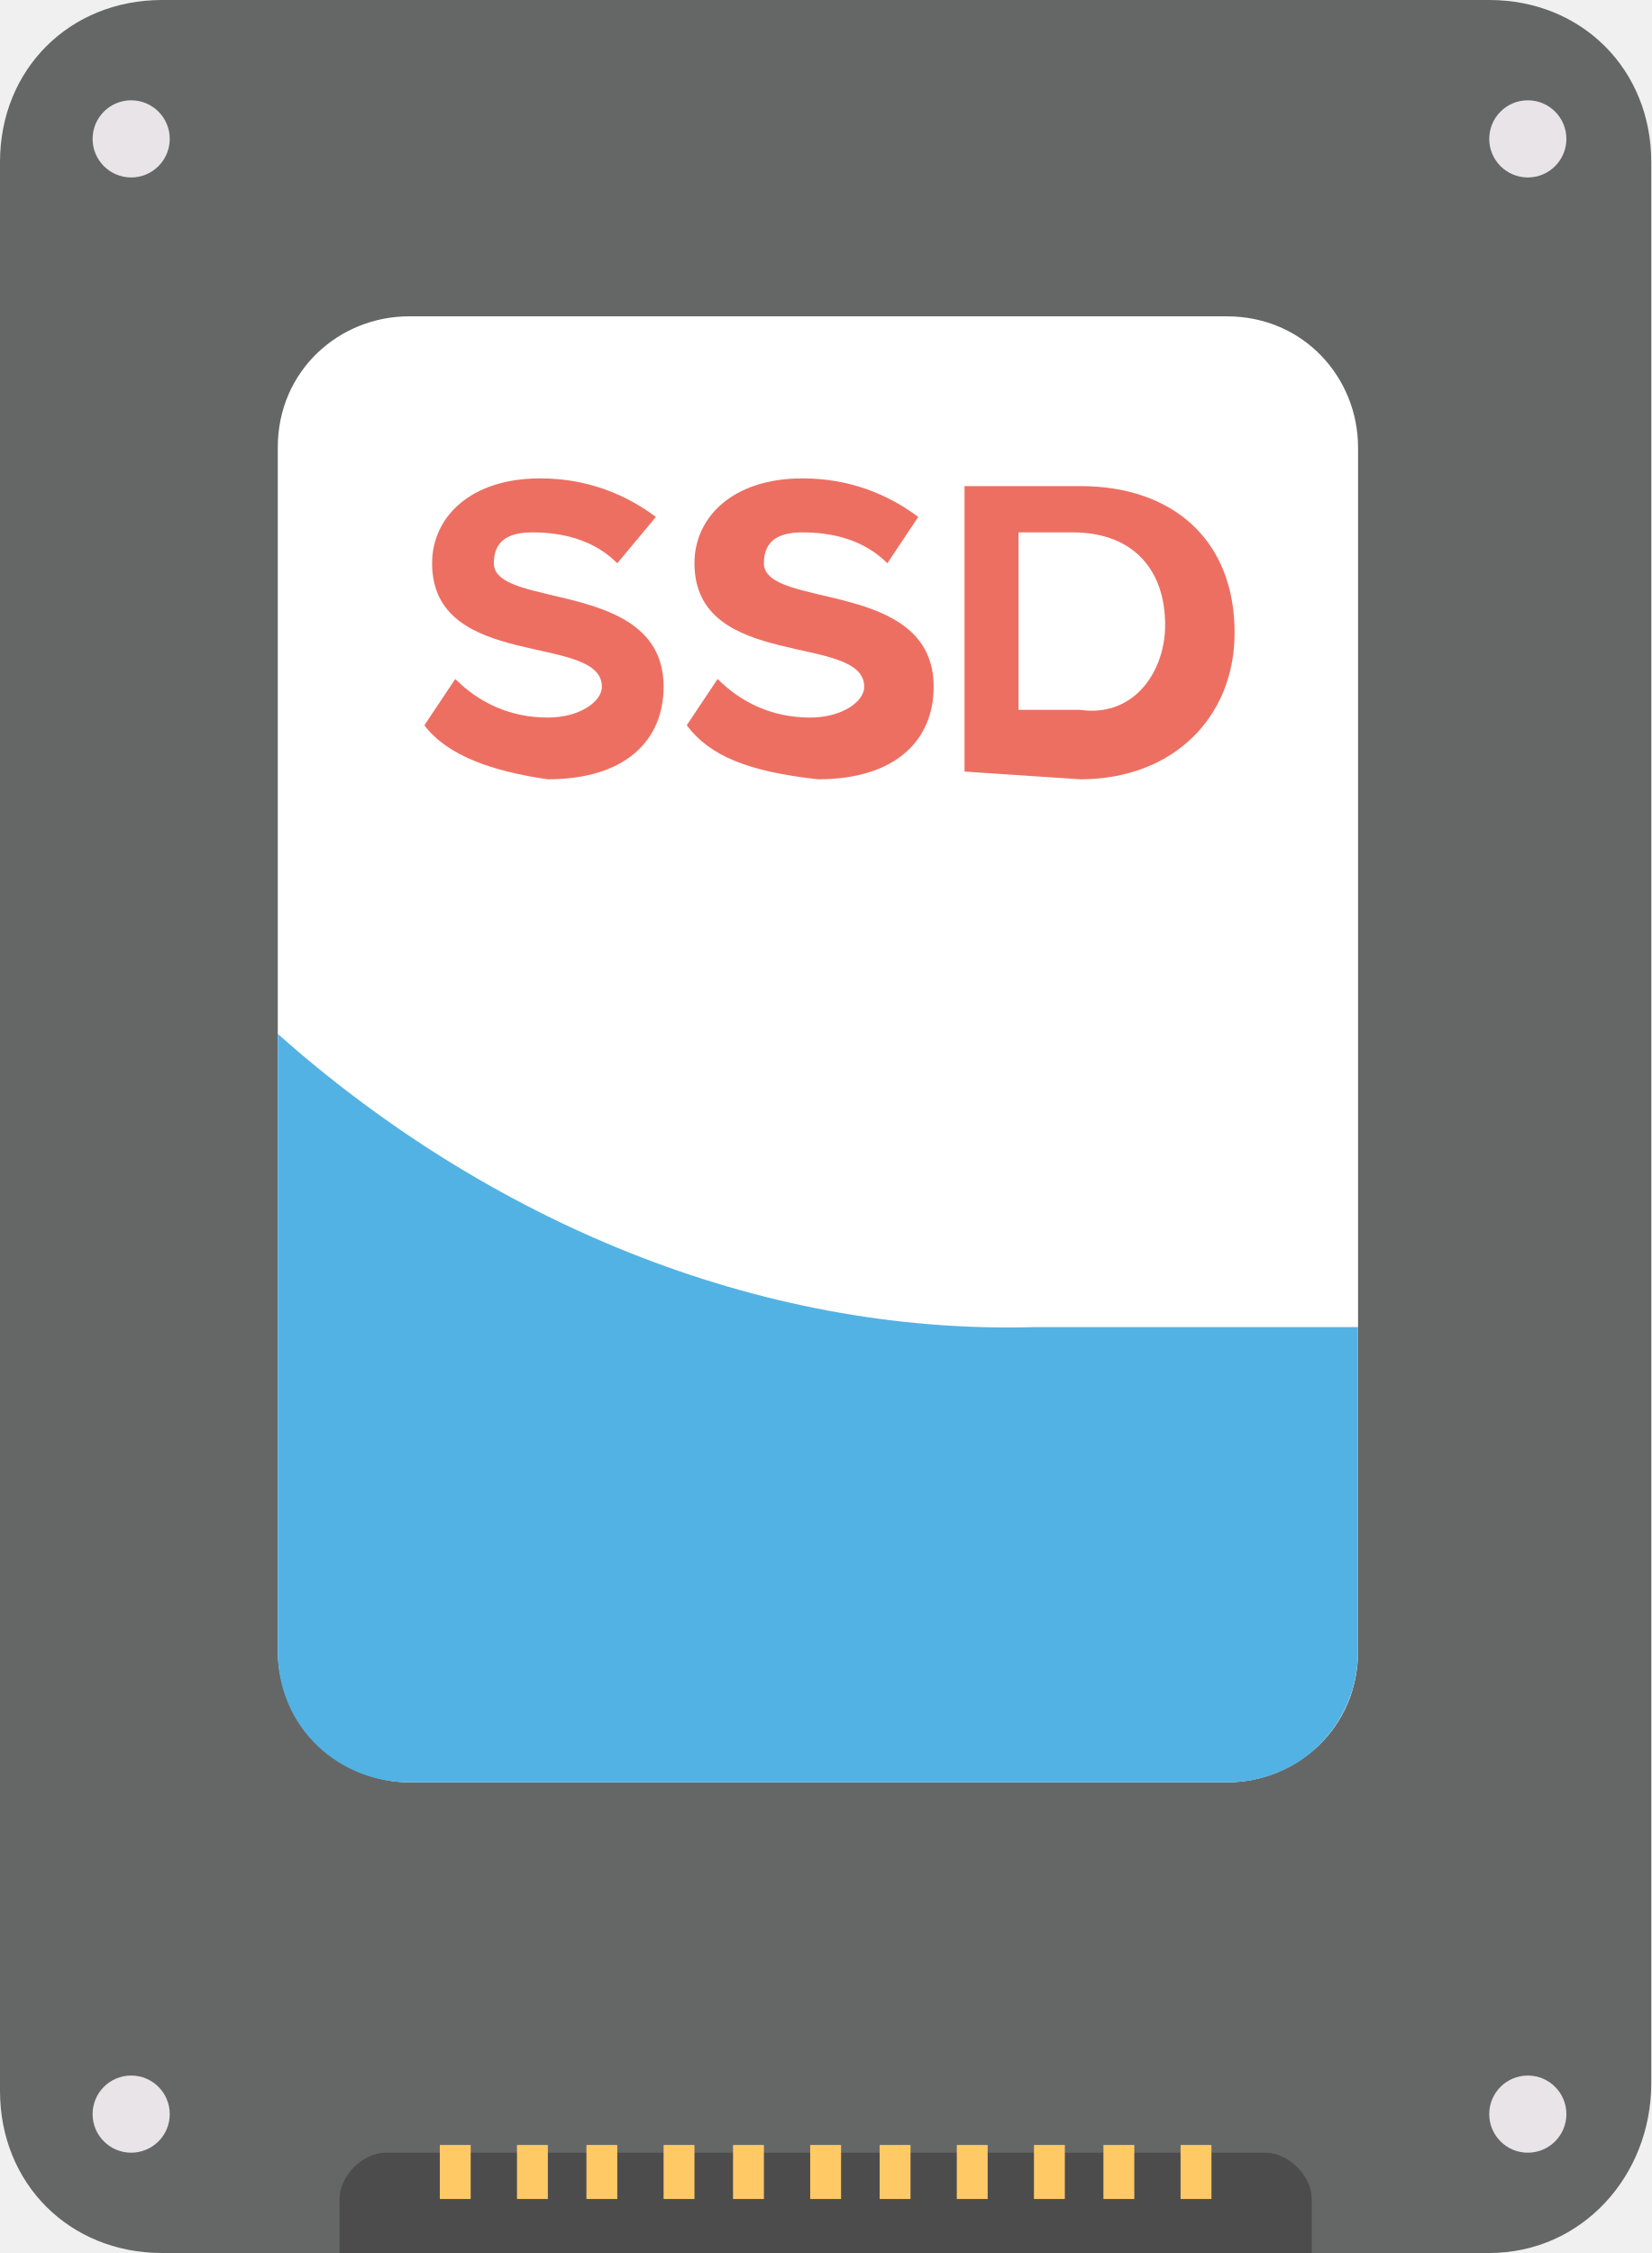
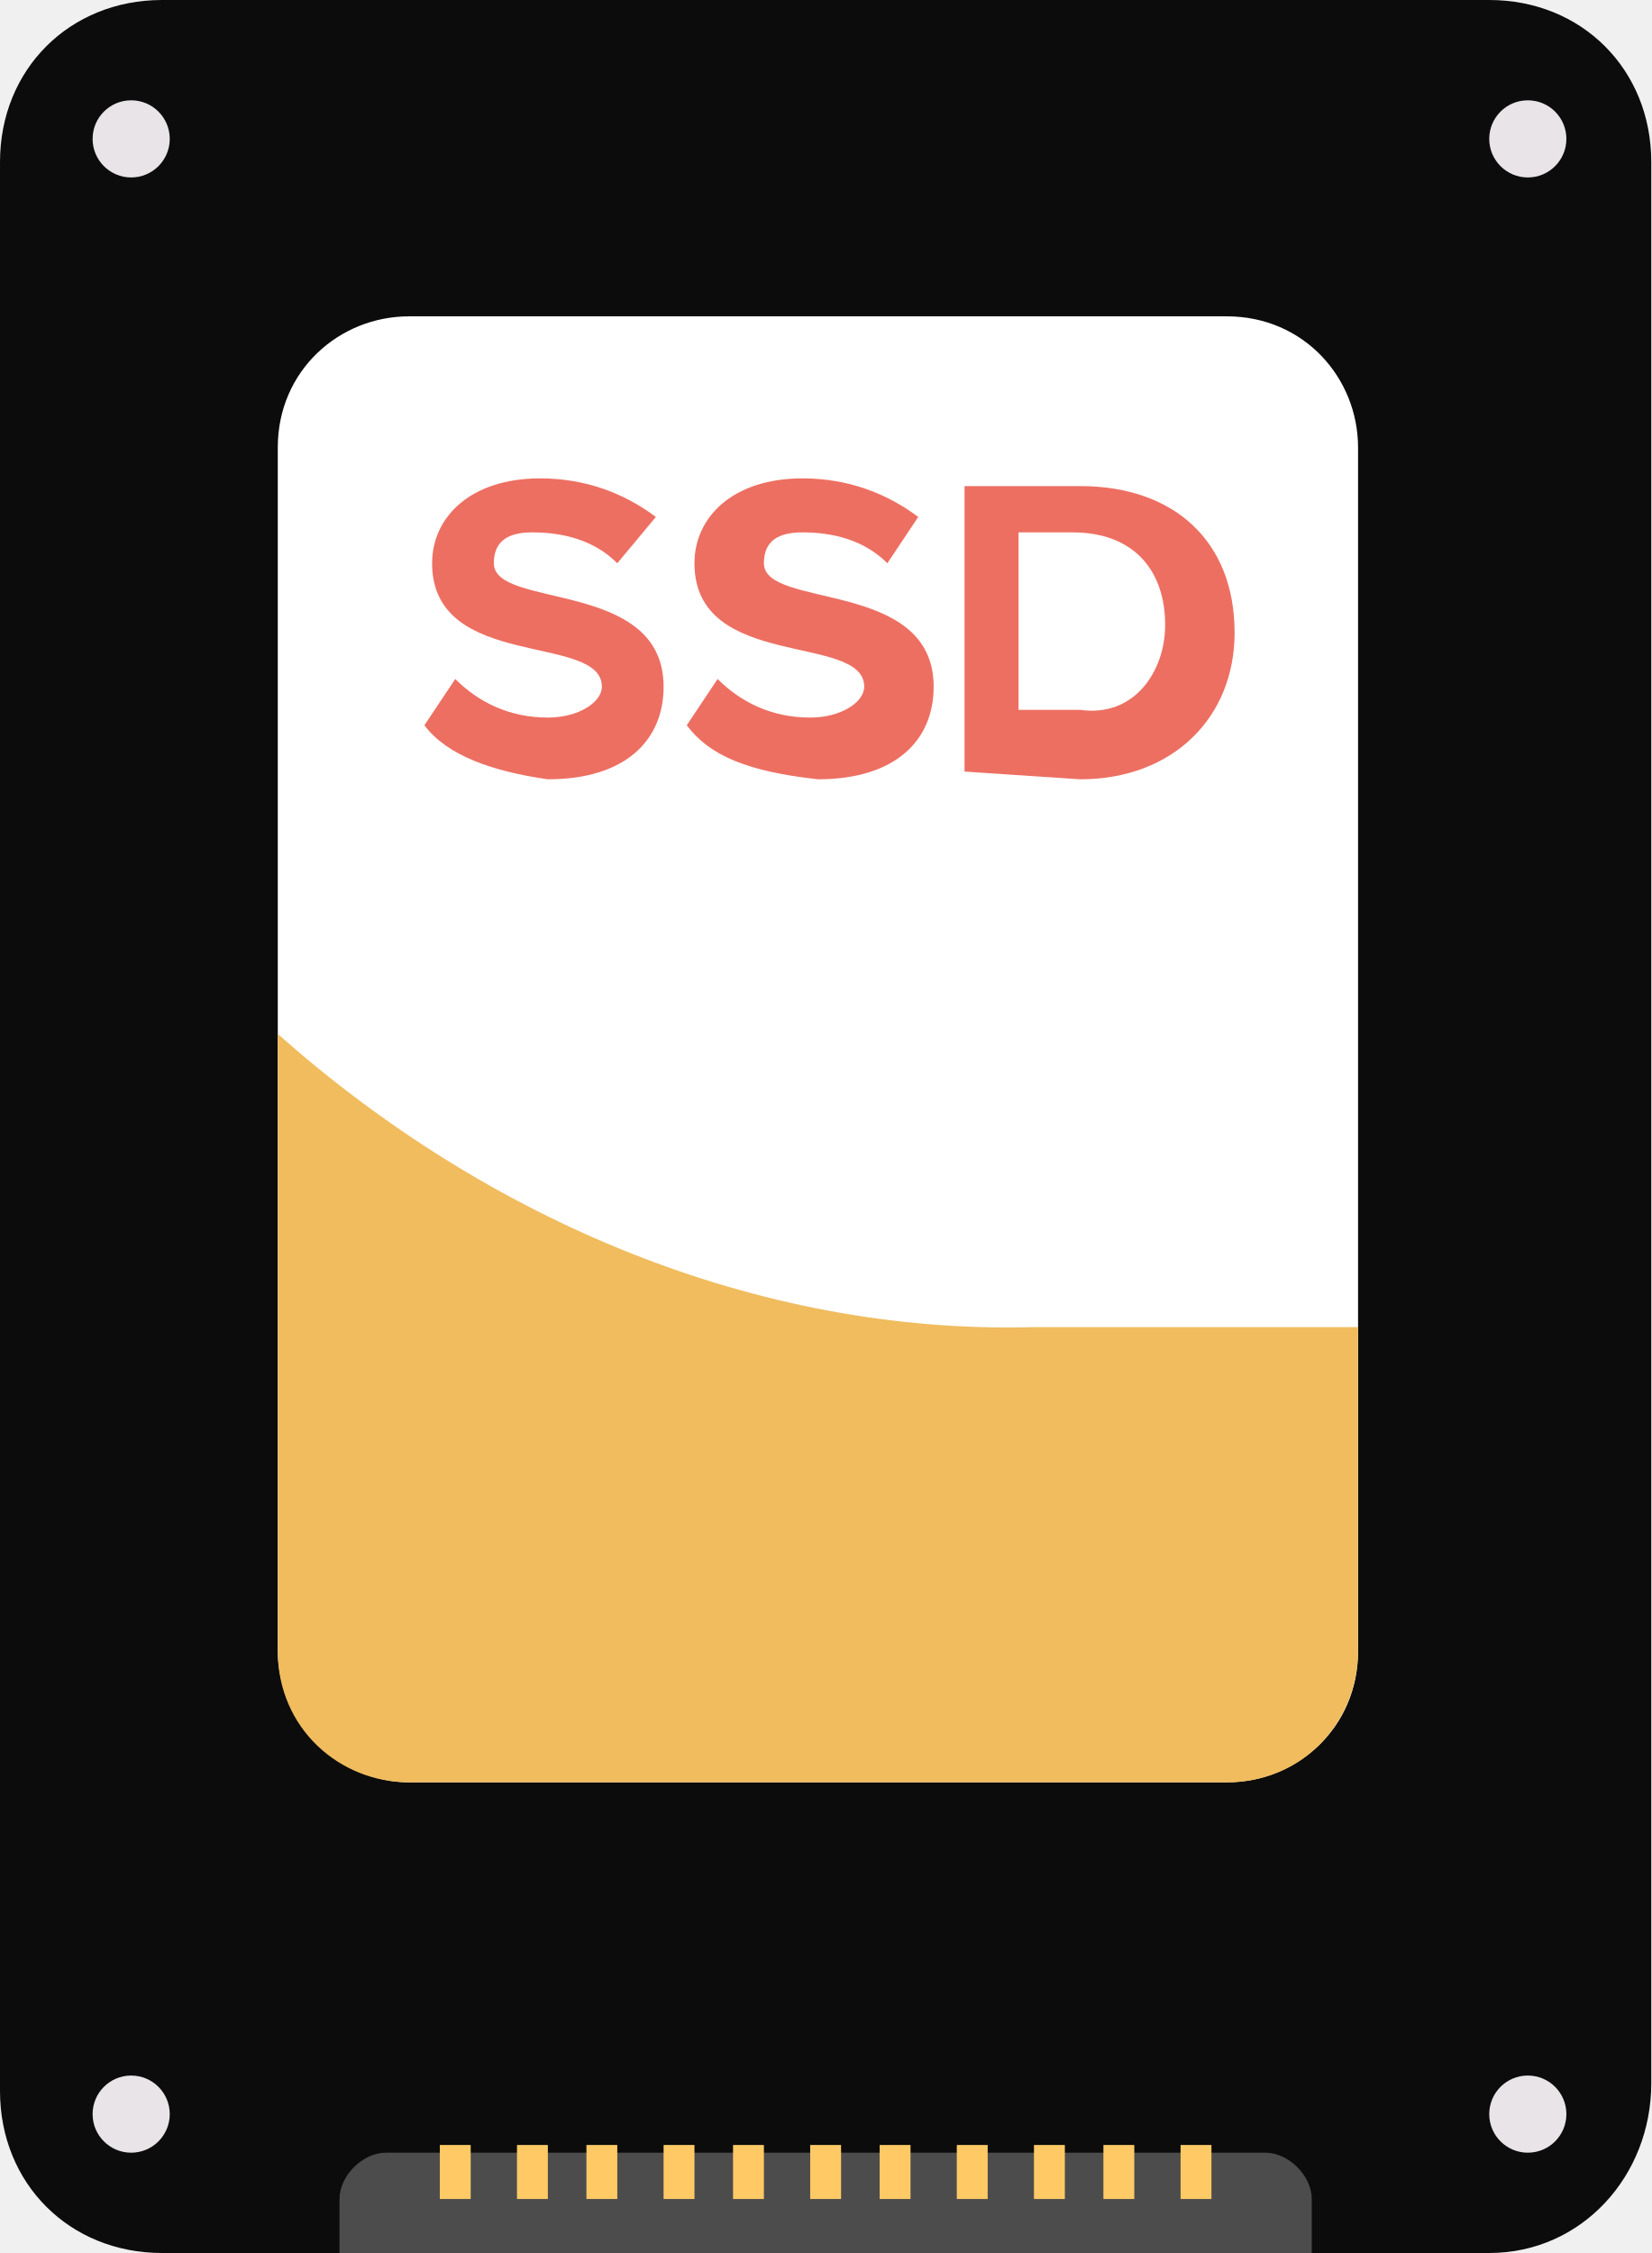
- <svg xmlns="http://www.w3.org/2000/svg" id="Layer_1" style="enable-background:new 0 0 21.4 29.2;" version="1.1" viewBox="0 0 21.4 29.2" xml:space="preserve">
+ <svg xmlns="http://www.w3.org/2000/svg" version="1.1" id="Layer_1" x="0px" y="0px" viewBox="0 0 21.4 29.2" style="enable-background:new 0 0 21.4 29.2;" xml:space="preserve">
  <style type="text/css">
	.st0{display:none;}
	.st1{display:inline;}
	.st2{fill:#BABABA;}
	.st3{fill:#D3D3D3;}
	.st4{fill:#E8E4E7;}
	.st5{fill:#ED6F62;}
	.st6{fill:#656766;}
	.st7{fill:#FFFFFF;}
	.st8{fill:#FFCA65;}
- 	.st9{fill:#53B2E4;}
- 	.st10{fill:#4D4C4D;}
+ 	.st9{fill:#0B0C0B;}
+ 	.st10{fill:#F0BC5E;}
+ 	.st11{fill:#4D4C4D;}
</style>
  <g class="st0">
    <g class="st1">
      <path class="st2" d="M19.3,29.2H2.1c-1.2,0-2.1-0.9-2.1-2.1V4.2C0,3,0.9,2.1,2.1,2.1h17.2c1.2,0,2.1,0.9,2.1,2.1v22.9    C21.4,28.2,20.5,29.2,19.3,29.2z" />
      <path class="st3" d="M19.3,27.2H2.1c-1.2,0-2.1-0.9-2.1-2.1v-23C0,0.9,0.9,0,2.1,0h17.2c1.2,0,2.1,0.9,2.1,2.1V25    C21.4,26.2,20.5,27.2,19.3,27.2z" />
      <path class="st4" d="M3,22.7V4.5C3,3.7,3.7,3,4.5,3h12.4c0.8,0,1.5,0.7,1.5,1.5v18.2c0,0.8-0.7,1.5-1.5,1.5H4.5    C3.7,24.1,3,23.5,3,22.7z" />
      <path class="st5" d="M18.4,10.5v-6c0-0.8-0.7-1.5-1.5-1.5H4.5C3.7,3,3,3.7,3,4.5v6H18.4z" />
      <g>
        <circle class="st6" cx="19.7" cy="1.8" r="0.5" />
        <circle class="st6" cx="19.7" cy="25.3" r="0.5" />
      </g>
      <g>
        <circle class="st6" cx="1.6" cy="1.8" r="0.5" />
        <circle class="st6" cx="1.6" cy="25.3" r="0.5" />
      </g>
-       <rect class="st6" height="1.1" width="11.4" x="5" y="28.1" />
+       <rect x="5" y="28.1" class="st6" width="11.4" height="1.1" />
      <g>
        <path class="st7" d="M5.5,8.1l0.4-0.6C6.2,7.8,6.6,8,7.1,8c0.4,0,0.7-0.2,0.7-0.4c0-0.7-2.2-0.2-2.2-1.6c0-0.6,0.5-1.1,1.4-1.1     c0.6,0,1.1,0.2,1.5,0.5L8.1,6C7.8,5.7,7.4,5.6,7,5.6C6.7,5.6,6.5,5.7,6.5,6c0,0.6,2.2,0.2,2.2,1.6c0,0.7-0.5,1.2-1.5,1.2     C6.3,8.7,5.8,8.5,5.5,8.1z" />
        <path class="st7" d="M8.8,8.1l0.4-0.6C9.5,7.8,9.9,8,10.4,8c0.4,0,0.7-0.2,0.7-0.4c0-0.7-2.2-0.2-2.2-1.6c0-0.6,0.5-1.1,1.4-1.1     c0.6,0,1.1,0.2,1.5,0.5L11.4,6c-0.3-0.3-0.7-0.4-1.1-0.4C10,5.6,9.8,5.7,9.8,6c0,0.6,2.2,0.2,2.2,1.6c0,0.7-0.5,1.2-1.5,1.2     C9.7,8.7,9.2,8.5,8.8,8.1z" />
-         <path class="st7" d="M12.4,8.6V4.9h1.5c1.2,0,2,0.7,2,1.9c0,1.1-0.8,1.9-2,1.9h-1.5V8.6z M15.1,6.8c0-0.7-0.4-1.2-1.2-1.2h-0.7     v2.3h0.7C14.7,7.9,15.1,7.4,15.1,6.8z" />
+         <path class="st7" d="M12.4,8.6V4.9h1.5c1.2,0,2,0.7,2,1.9c0,1.1-0.8,1.9-2,1.9L12.4,8.6L12.4,8.6z M15.1,6.8     c0-0.7-0.4-1.2-1.2-1.2h-0.7v2.3h0.7C14.7,7.9,15.1,7.4,15.1,6.8z" />
      </g>
      <g>
        <g>
-           <rect class="st8" height="0.7" width="0.4" x="5.2" y="28.1" />
-           <rect class="st8" height="0.7" width="0.4" x="5.8" y="28.1" />
+           <rect x="5.2" y="28.1" class="st8" width="0.4" height="0.7" />
+           <rect x="5.8" y="28.1" class="st8" width="0.4" height="0.7" />
        </g>
        <g>
-           <rect class="st8" height="0.7" width="0.4" x="6.3" y="28.1" />
+           <rect x="6.3" y="28.1" class="st8" width="0.4" height="0.7" />
        </g>
        <g>
-           <rect class="st8" height="0.7" width="0.4" x="6.9" y="28.1" />
+           <rect x="6.9" y="28.1" class="st8" width="0.4" height="0.7" />
        </g>
        <g>
-           <rect class="st8" height="0.7" width="0.4" x="7.5" y="28.1" />
+           <rect x="7.5" y="28.1" class="st8" width="0.4" height="0.7" />
        </g>
        <g>
-           <rect class="st8" height="0.7" width="0.4" x="8" y="28.1" />
+           <rect x="8" y="28.1" class="st8" width="0.4" height="0.7" />
        </g>
        <g>
-           <rect class="st8" height="0.7" width="0.4" x="8.6" y="28.1" />
+           <rect x="8.6" y="28.1" class="st8" width="0.4" height="0.7" />
        </g>
        <g>
-           <rect class="st8" height="0.7" width="0.4" x="9.1" y="28.1" />
+           <rect x="9.1" y="28.1" class="st8" width="0.4" height="0.7" />
        </g>
        <g>
-           <rect class="st8" height="0.7" width="0.4" x="9.7" y="28.1" />
+           <rect x="9.7" y="28.1" class="st8" width="0.4" height="0.7" />
        </g>
        <g>
-           <rect class="st8" height="0.7" width="0.4" x="10.2" y="28.1" />
+           <rect x="10.2" y="28.1" class="st8" width="0.4" height="0.7" />
        </g>
        <g>
-           <rect class="st8" height="0.7" width="0.4" x="10.8" y="28.1" />
+           <rect x="10.8" y="28.1" class="st8" width="0.4" height="0.7" />
        </g>
        <g>
-           <rect class="st8" height="0.7" width="0.4" x="11.3" y="28.1" />
+           <rect x="11.3" y="28.1" class="st8" width="0.4" height="0.7" />
        </g>
        <g>
-           <rect class="st8" height="0.7" width="0.4" x="11.9" y="28.1" />
+           <rect x="11.9" y="28.1" class="st8" width="0.4" height="0.7" />
        </g>
        <g>
-           <rect class="st8" height="0.7" width="0.4" x="12.4" y="28.1" />
+           <rect x="12.4" y="28.1" class="st8" width="0.4" height="0.7" />
        </g>
        <g>
-           <rect class="st8" height="0.7" width="0.4" x="13.5" y="28.1" />
+           <rect x="13.5" y="28.1" class="st8" width="0.4" height="0.7" />
        </g>
        <g>
-           <rect class="st8" height="0.7" width="0.4" x="14.1" y="28.1" />
+           <rect x="14.1" y="28.1" class="st8" width="0.4" height="0.7" />
        </g>
        <g>
-           <rect class="st8" height="0.7" width="0.4" x="14.6" y="28.1" />
+           <rect x="14.6" y="28.1" class="st8" width="0.4" height="0.7" />
        </g>
        <g>
-           <rect class="st8" height="0.7" width="0.4" x="15.2" y="28.1" />
+           <rect x="15.2" y="28.1" class="st8" width="0.4" height="0.7" />
        </g>
        <g>
-           <rect class="st8" height="0.7" width="0.4" x="15.8" y="28.1" />
+           <rect x="15.8" y="28.1" class="st8" width="0.4" height="0.7" />
        </g>
      </g>
      <g>
-         <rect class="st6" height="2.2" width="0.2" x="7" y="15.6" />
-         <rect class="st6" height="2.2" width="0.8" x="7.5" y="15.6" />
-         <rect class="st6" height="2.2" width="0.6" x="8.5" y="15.6" />
-         <rect class="st6" height="2.2" width="0.3" x="9.3" y="15.6" />
-         <rect class="st6" height="2.2" width="1" x="9.9" y="15.6" />
-         <rect class="st6" height="2.2" width="0.4" x="11.1" y="15.6" />
-         <rect class="st6" height="2.2" width="0.2" x="11.7" y="15.6" />
-         <rect class="st6" height="2.2" width="0.7" x="12.1" y="15.6" />
-         <rect class="st6" height="2.2" width="0.3" x="12.9" y="15.6" />
-         <rect class="st6" height="2.2" width="0.2" x="13.4" y="15.6" />
-         <rect class="st6" height="2.2" width="0.6" x="13.8" y="15.6" />
+         <rect x="7" y="15.6" class="st6" width="0.2" height="2.2" />
+         <rect x="7.5" y="15.6" class="st6" width="0.8" height="2.2" />
+         <rect x="8.5" y="15.6" class="st6" width="0.6" height="2.2" />
+         <rect x="9.3" y="15.6" class="st6" width="0.3" height="2.2" />
+         <rect x="9.9" y="15.6" class="st6" width="1" height="2.2" />
+         <rect x="11.1" y="15.6" class="st6" width="0.4" height="2.2" />
+         <rect x="11.7" y="15.6" class="st6" width="0.2" height="2.2" />
+         <rect x="12.1" y="15.6" class="st6" width="0.7" height="2.2" />
+         <rect x="12.9" y="15.6" class="st6" width="0.3" height="2.2" />
+         <rect x="13.4" y="15.6" class="st6" width="0.2" height="2.2" />
+         <rect x="13.8" y="15.6" class="st6" width="0.6" height="2.2" />
      </g>
    </g>
  </g>
  <g>
-     <path class="st6" d="M19.3,29.2H2.1c-1.2,0-2.1-0.9-2.1-2.1v-25C0,0.9,0.9,0,2.1,0h17.2c1.2,0,2.1,0.9,2.1,2.1V27   C21.4,28.2,20.5,29.2,19.3,29.2z" />
+     <path class="st9" d="M19.3,29.2H2.1c-1.2,0-2.1-0.9-2.1-2.1v-25C0,0.9,0.9,0,2.1,0h17.2c1.2,0,2.1,0.9,2.1,2.1V27   C21.4,28.2,20.5,29.2,19.3,29.2z" />
    <path class="st7" d="M3.6,21.4V5.8c0-1,0.8-1.7,1.7-1.7h10.6c1,0,1.7,0.8,1.7,1.7v15.6c0,1-0.8,1.7-1.7,1.7H5.3   C4.4,23.1,3.6,22.3,3.6,21.4z" />
-     <path class="st9" d="M3.6,13.4v8c0,1,0.8,1.7,1.7,1.7h10.6c1,0,1.7-0.8,1.7-1.7v-4.2h-4.2C9.8,17.3,6.3,15.8,3.6,13.4z" />
+     <path class="st10" d="M3.6,13.4v8c0,1,0.8,1.7,1.7,1.7h10.6c1,0,1.7-0.8,1.7-1.7v-4.2h-4.2C9.8,17.3,6.3,15.8,3.6,13.4z" />
    <g>
      <circle class="st4" cx="19.8" cy="1.8" r="0.5" />
      <circle class="st4" cx="19.8" cy="27.4" r="0.5" />
    </g>
    <g>
      <circle class="st4" cx="1.7" cy="1.8" r="0.5" />
      <circle class="st4" cx="1.7" cy="27.4" r="0.5" />
    </g>
-     <path class="st10" d="M17,29.2H4.4v-0.7c0-0.3,0.3-0.6,0.6-0.6h11.4c0.3,0,0.6,0.3,0.6,0.6V29.2z" />
+     <path class="st11" d="M17,29.2H4.4v-0.7c0-0.3,0.3-0.6,0.6-0.6h11.4c0.3,0,0.6,0.3,0.6,0.6V29.2z" />
    <g>
      <path class="st5" d="M5.5,9.4l0.4-0.6c0.3,0.3,0.7,0.5,1.2,0.5c0.4,0,0.7-0.2,0.7-0.4c0-0.7-2.2-0.2-2.2-1.6    c0-0.6,0.5-1.1,1.4-1.1c0.6,0,1.1,0.2,1.5,0.5L8,7.3C7.7,7,7.3,6.9,6.9,6.9C6.6,6.9,6.4,7,6.4,7.3c0,0.6,2.2,0.2,2.2,1.6    c0,0.7-0.5,1.2-1.5,1.2C6.4,10,5.8,9.8,5.5,9.4z" />
      <path class="st5" d="M8.9,9.4l0.4-0.6c0.3,0.3,0.7,0.5,1.2,0.5c0.4,0,0.7-0.2,0.7-0.4C11.2,8.2,9,8.7,9,7.3c0-0.6,0.5-1.1,1.4-1.1    c0.6,0,1.1,0.2,1.5,0.5l-0.4,0.6c-0.3-0.3-0.7-0.4-1.1-0.4c-0.3,0-0.5,0.1-0.5,0.4c0,0.6,2.2,0.2,2.2,1.6c0,0.7-0.5,1.2-1.5,1.2    C9.7,10,9.2,9.8,8.9,9.4z" />
      <path class="st5" d="M12.5,10V6.3H14c1.2,0,2,0.7,2,1.9c0,1.1-0.8,1.9-2,1.9L12.5,10L12.5,10z M15.1,8.1c0-0.7-0.4-1.2-1.2-1.2    h-0.7v2.3H14C14.7,9.3,15.1,8.7,15.1,8.1z" />
    </g>
    <g>
-       <rect class="st8" height="0.7" width="0.4" x="5.7" y="27.8" />
-       <rect class="st8" height="0.7" width="0.4" x="6.7" y="27.8" />
-       <rect class="st8" height="0.7" width="0.4" x="7.6" y="27.8" />
-       <rect class="st8" height="0.7" width="0.4" x="8.6" y="27.8" />
-       <rect class="st8" height="0.7" width="0.4" x="9.5" y="27.8" />
-       <rect class="st8" height="0.7" width="0.4" x="10.5" y="27.8" />
-       <rect class="st8" height="0.7" width="0.4" x="11.4" y="27.8" />
-       <rect class="st8" height="0.7" width="0.4" x="12.4" y="27.8" />
-       <rect class="st8" height="0.7" width="0.4" x="13.4" y="27.8" />
-       <rect class="st8" height="0.7" width="0.4" x="14.3" y="27.8" />
-       <rect class="st8" height="0.7" width="0.4" x="15.3" y="27.8" />
+       <rect x="5.7" y="27.8" class="st8" width="0.4" height="0.7" />
+       <rect x="6.7" y="27.8" class="st8" width="0.4" height="0.7" />
+       <rect x="7.6" y="27.8" class="st8" width="0.4" height="0.7" />
+       <rect x="8.6" y="27.8" class="st8" width="0.4" height="0.7" />
+       <rect x="9.5" y="27.8" class="st8" width="0.4" height="0.7" />
+       <rect x="10.5" y="27.8" class="st8" width="0.4" height="0.7" />
+       <rect x="11.4" y="27.8" class="st8" width="0.4" height="0.7" />
+       <rect x="12.4" y="27.8" class="st8" width="0.4" height="0.7" />
+       <rect x="13.4" y="27.8" class="st8" width="0.4" height="0.7" />
+       <rect x="14.3" y="27.8" class="st8" width="0.4" height="0.7" />
+       <rect x="15.3" y="27.8" class="st8" width="0.4" height="0.7" />
    </g>
  </g>
</svg>
